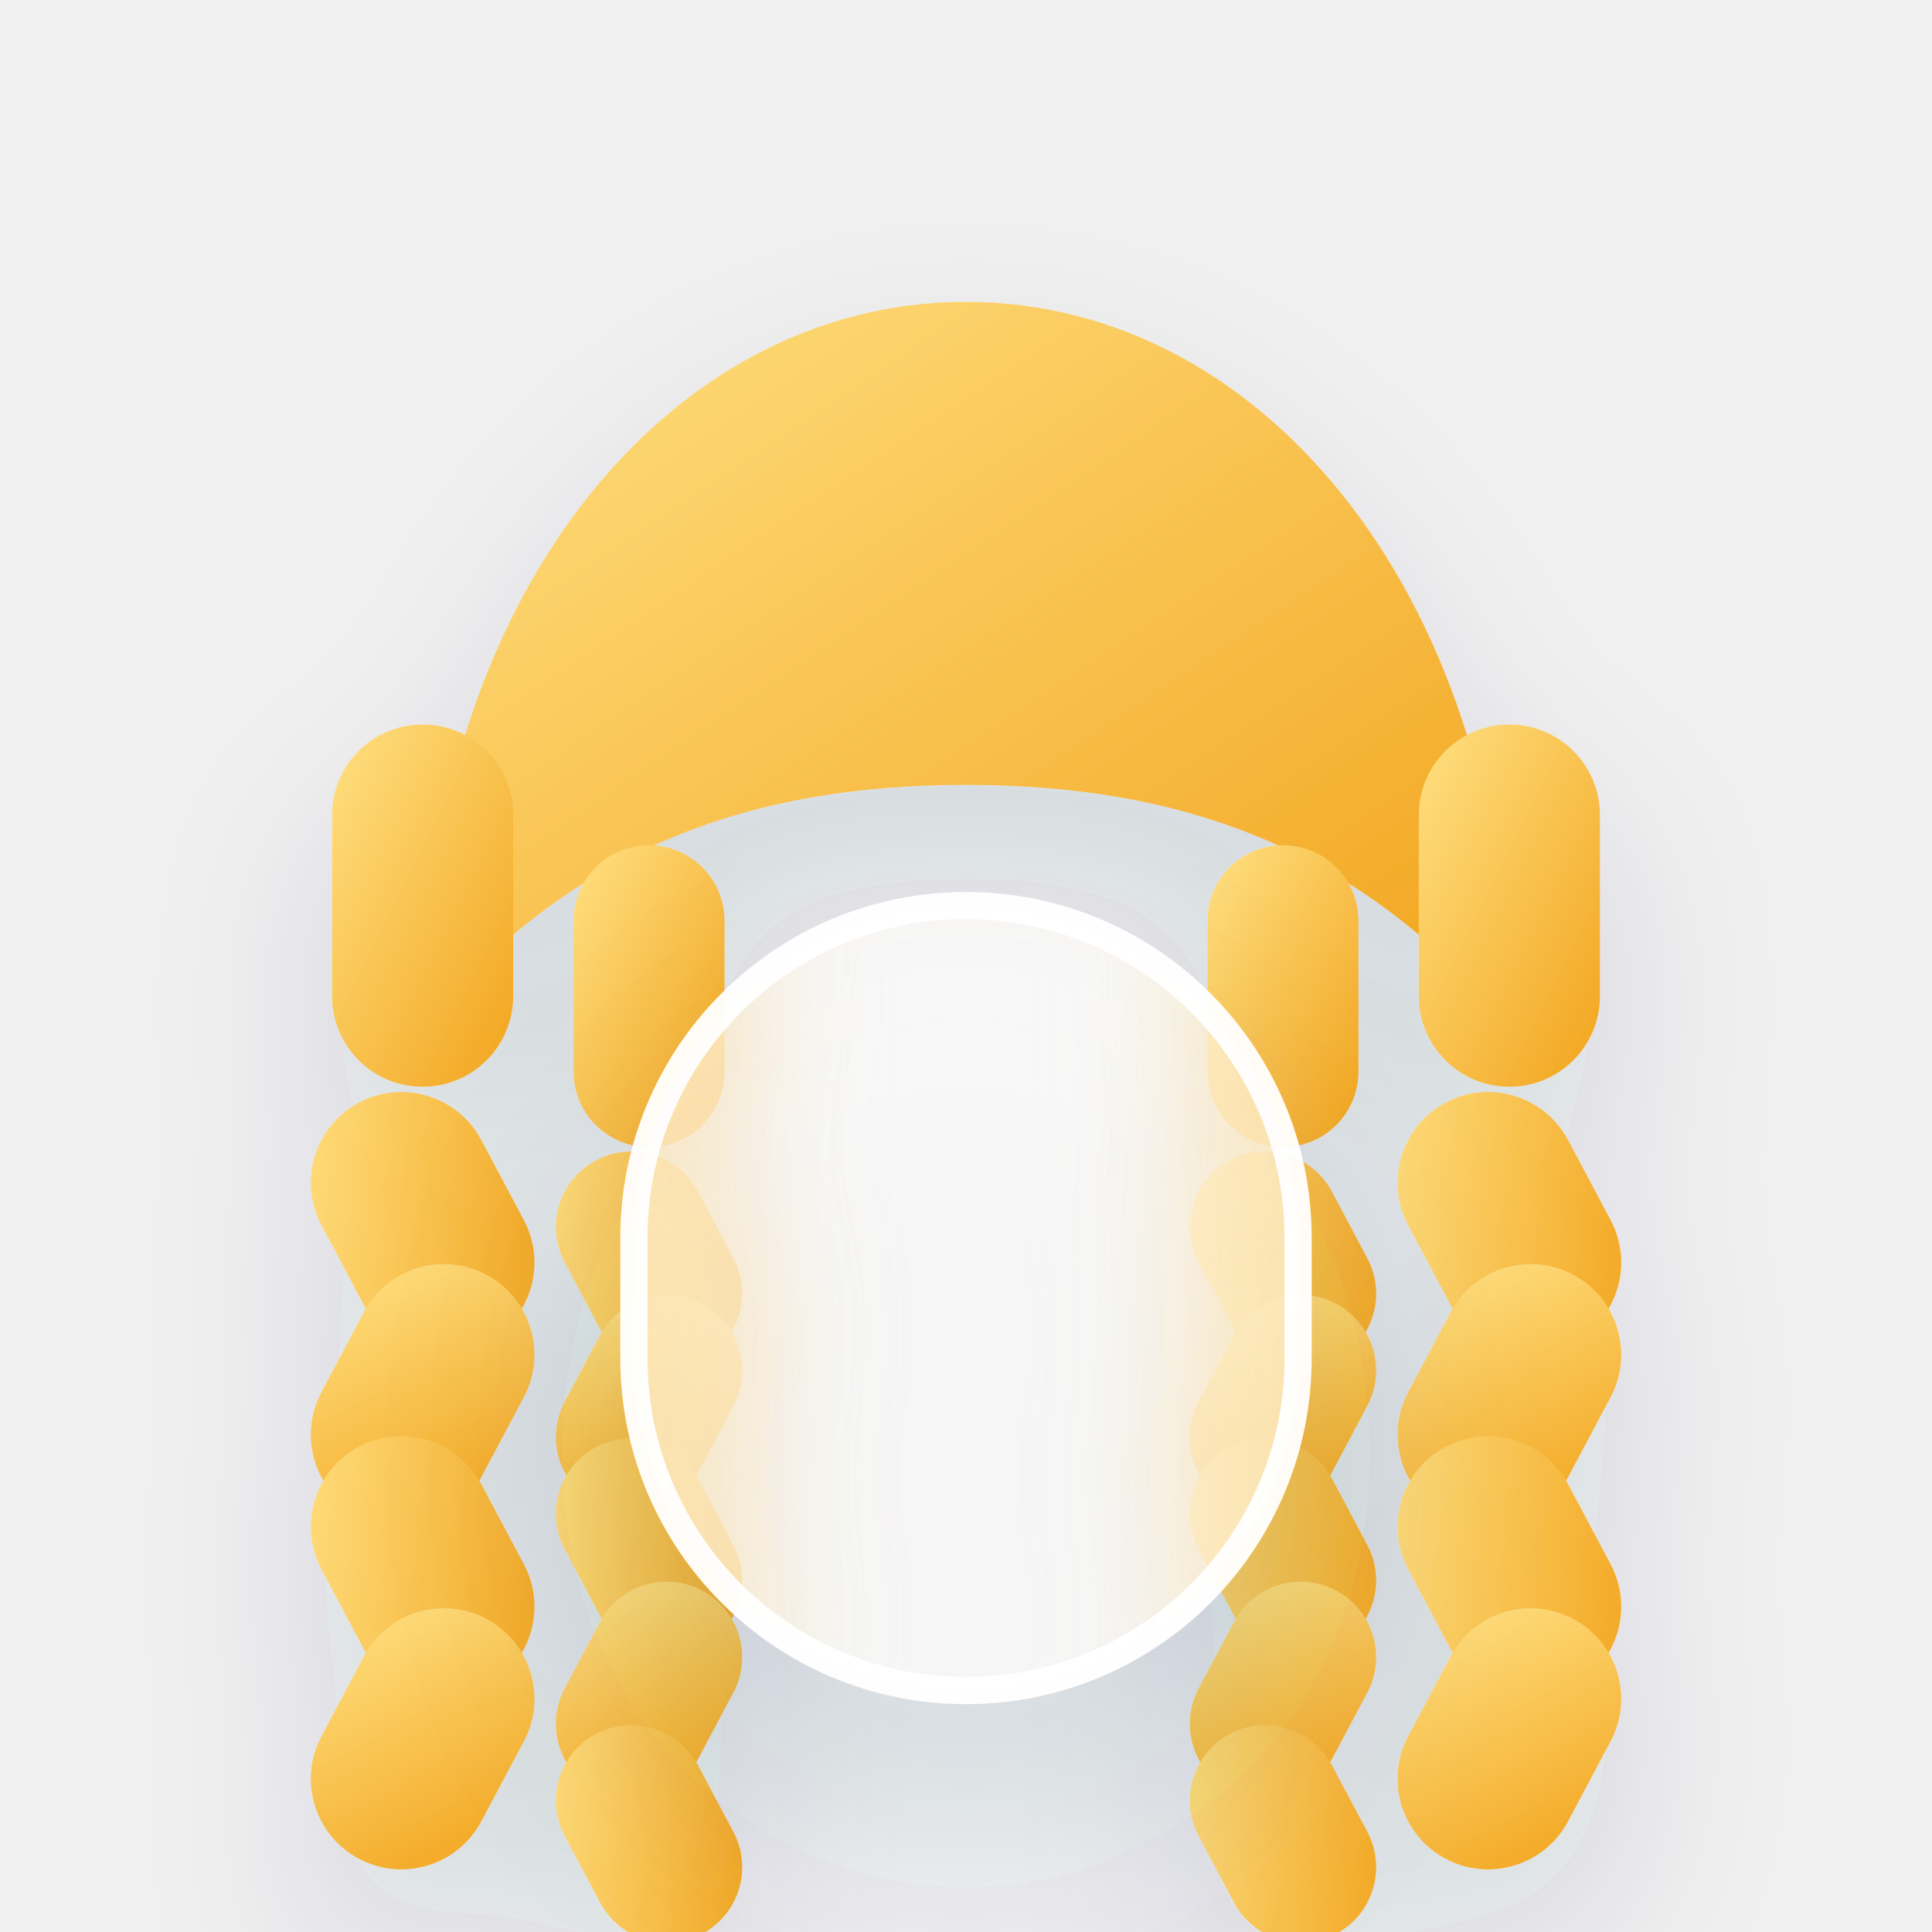
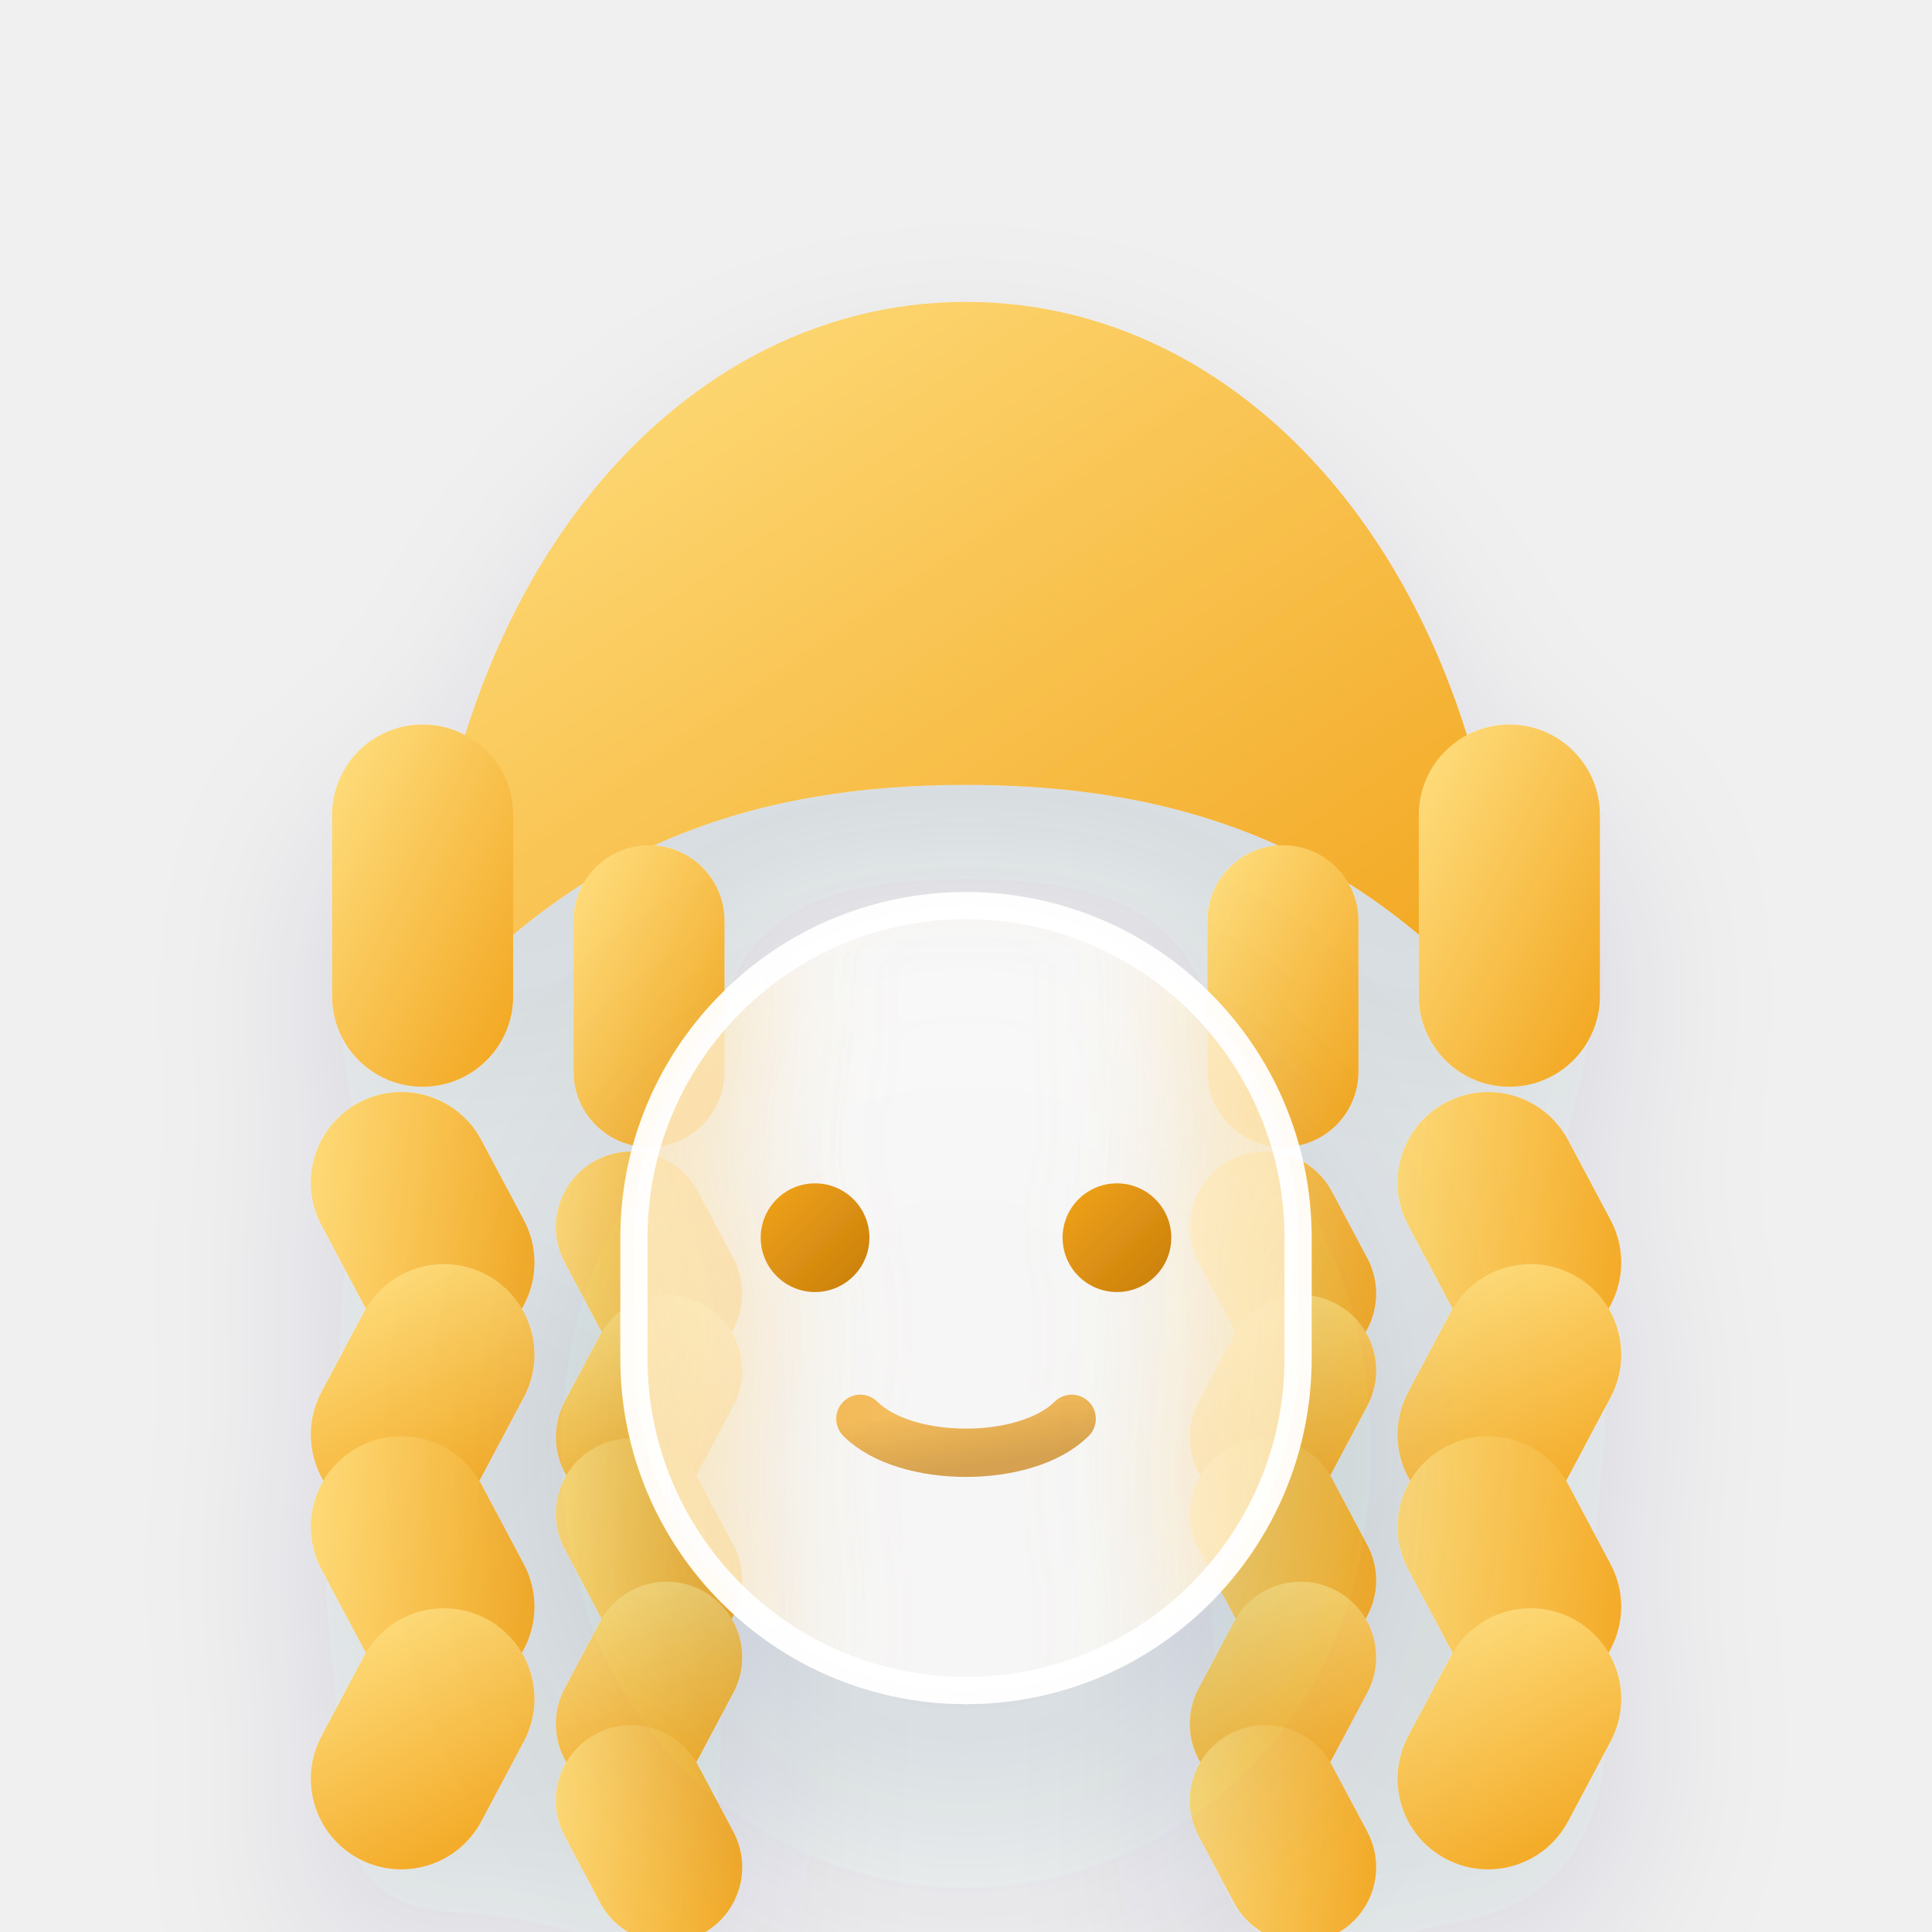
<svg xmlns="http://www.w3.org/2000/svg" xmlns:xlink="http://www.w3.org/1999/xlink" viewBox="0 0 64 64" width="64" height="64">
  <defs>
    <linearGradient id="mf-knotless-braids-g" x1="0" y1="0" x2="1" y2="1">
      <stop offset="0" stop-color="#FFE082" />
      <stop offset="1" stop-color="#F2A41C" />
    </linearGradient>
    <linearGradient id="mf-knotless-braids-g2" x1="0" y1="0" x2="1" y2="1">
      <stop offset="0" stop-color="#F2A41C" />
      <stop offset="1" stop-color="#C77D0A" />
    </linearGradient>
    <filter id="mf-knotless-braids-blur" x="-30%" y="-30%" width="160%" height="160%">
      <feGaussianBlur stdDeviation="2.4" />
    </filter>
    <filter id="mf-knotless-braids-sh" x="-40%" y="-40%" width="180%" height="200%">
      <feDropShadow dx="0" dy="5" stdDeviation="4" flood-color="#1E3A5F" flood-opacity=".16" />
    </filter>
    <filter id="mf-knotless-braids-sh2" x="-40%" y="-40%" width="180%" height="200%">
      <feDropShadow dx="0" dy="3" stdDeviation="3" flood-color="#1E3A5F" flood-opacity=".12" />
    </filter>
  </defs>
  <defs>
    <g id="mf-knotless-braids-b">
      <path d="M14 34c0-14 8-24 18-24s18 10 18 24c-5-6-11-8-18-8s-13 2-18 8Z" fill="url(#mf-knotless-braids-g)" />
      <rect x="11" y="24" width="6" height="12" rx="3" fill="url(#mf-knotless-braids-g)" />
      <rect x="47" y="24" width="6" height="12" rx="3" fill="url(#mf-knotless-braids-g)" />
      <rect x="11" y="36" width="6" height="9" rx="3" transform="rotate(-28 14 40.5)" fill="url(#mf-knotless-braids-g)" />
      <rect x="11" y="41.7" width="6" height="9" rx="3" transform="rotate(28 14 46.2)" fill="url(#mf-knotless-braids-g)" />
      <rect x="11" y="47.4" width="6" height="9" rx="3" transform="rotate(-28 14 51.9)" fill="url(#mf-knotless-braids-g)" />
      <rect x="11" y="53.1" width="6" height="9" rx="3" transform="rotate(28 14 57.6)" fill="url(#mf-knotless-braids-g)" />
      <rect x="47" y="36" width="6" height="9" rx="3" transform="rotate(-28 50 40.5)" fill="url(#mf-knotless-braids-g)" />
      <rect x="47" y="41.7" width="6" height="9" rx="3" transform="rotate(28 50 46.2)" fill="url(#mf-knotless-braids-g)" />
      <rect x="47" y="47.4" width="6" height="9" rx="3" transform="rotate(-28 50 51.9)" fill="url(#mf-knotless-braids-g)" />
      <rect x="47" y="53.1" width="6" height="9" rx="3" transform="rotate(28 50 57.6)" fill="url(#mf-knotless-braids-g)" />
      <rect x="19" y="28" width="5" height="10" rx="2.5" fill="url(#mf-knotless-braids-g)" />
      <rect x="40" y="28" width="5" height="10" rx="2.5" fill="url(#mf-knotless-braids-g)" />
      <rect x="19" y="38" width="5" height="7.5" rx="2.5" transform="rotate(-28 21.5 41.75)" fill="url(#mf-knotless-braids-g)" />
      <rect x="19" y="42.75" width="5" height="7.5" rx="2.5" transform="rotate(28 21.5 46.5)" fill="url(#mf-knotless-braids-g)" />
      <rect x="19" y="47.5" width="5" height="7.5" rx="2.5" transform="rotate(-28 21.5 51.25)" fill="url(#mf-knotless-braids-g)" />
      <rect x="19" y="52.25" width="5" height="7.5" rx="2.5" transform="rotate(28 21.5 56)" fill="url(#mf-knotless-braids-g)" />
      <rect x="19" y="57" width="5" height="7.5" rx="2.5" transform="rotate(-28 21.5 60.75)" fill="url(#mf-knotless-braids-g)" />
      <rect x="40" y="38" width="5" height="7.5" rx="2.5" transform="rotate(-28 42.5 41.75)" fill="url(#mf-knotless-braids-g)" />
      <rect x="40" y="42.75" width="5" height="7.5" rx="2.5" transform="rotate(28 42.5 46.5)" fill="url(#mf-knotless-braids-g)" />
      <rect x="40" y="47.5" width="5" height="7.5" rx="2.5" transform="rotate(-28 42.5 51.25)" fill="url(#mf-knotless-braids-g)" />
      <rect x="40" y="52.25" width="5" height="7.5" rx="2.5" transform="rotate(28 42.5 56)" fill="url(#mf-knotless-braids-g)" />
      <rect x="40" y="57" width="5" height="7.5" rx="2.5" transform="rotate(-28 42.5 60.75)" fill="url(#mf-knotless-braids-g)" />
    </g>
    <clipPath id="mf-knotless-braids-c">
      <path d="M32 30h0a11 11 0 0 1 11 11v4a11 11 0 0 1 -11 11h-0a11 11 0 0 1 -11 -11v-4a11 11 0 0 1 11 -11Z" />
    </clipPath>
  </defs>
  <g filter="url(#mf-knotless-braids-sh2)">
    <use href="#mf-knotless-braids-b" xlink:href="#mf-knotless-braids-b" />
  </g>
  <g filter="url(#mf-knotless-braids-sh)">
    <g clip-path="url(#mf-knotless-braids-c)">
      <rect width="64" height="64" fill="#fff" fill-opacity=".35" />
      <use href="#mf-knotless-braids-b" xlink:href="#mf-knotless-braids-b" filter="url(#mf-knotless-braids-blur)" opacity=".85" />
    </g>
    <path d="M32 30h0a11 11 0 0 1 11 11v4a11 11 0 0 1 -11 11h-0a11 11 0 0 1 -11 -11v-4a11 11 0 0 1 11 -11Z" fill="#fff" fill-opacity=".48" />
    <path d="M32 30h0a11 11 0 0 1 11 11v4a11 11 0 0 1 -11 11h-0a11 11 0 0 1 -11 -11v-4a11 11 0 0 1 11 -11Z" fill="none" stroke="#fff" stroke-opacity=".95" stroke-width=".9" />
+     <g>
+       <circle cx="27" cy="41" r="1.8" fill="url(#mf-knotless-braids-g2)" />
+       <circle cx="37" cy="41" r="1.8" fill="url(#mf-knotless-braids-g2)" />
+       <path d="M28.5 47c1.5 1.5 5.5 1.5 7 0" fill="none" stroke="url(#mf-knotless-braids-g2)" stroke-width="1.6" stroke-linecap="round" opacity=".7" />
+     </g>
    <g fill="#fff" fill-opacity=".92" />
  </g>
</svg>
